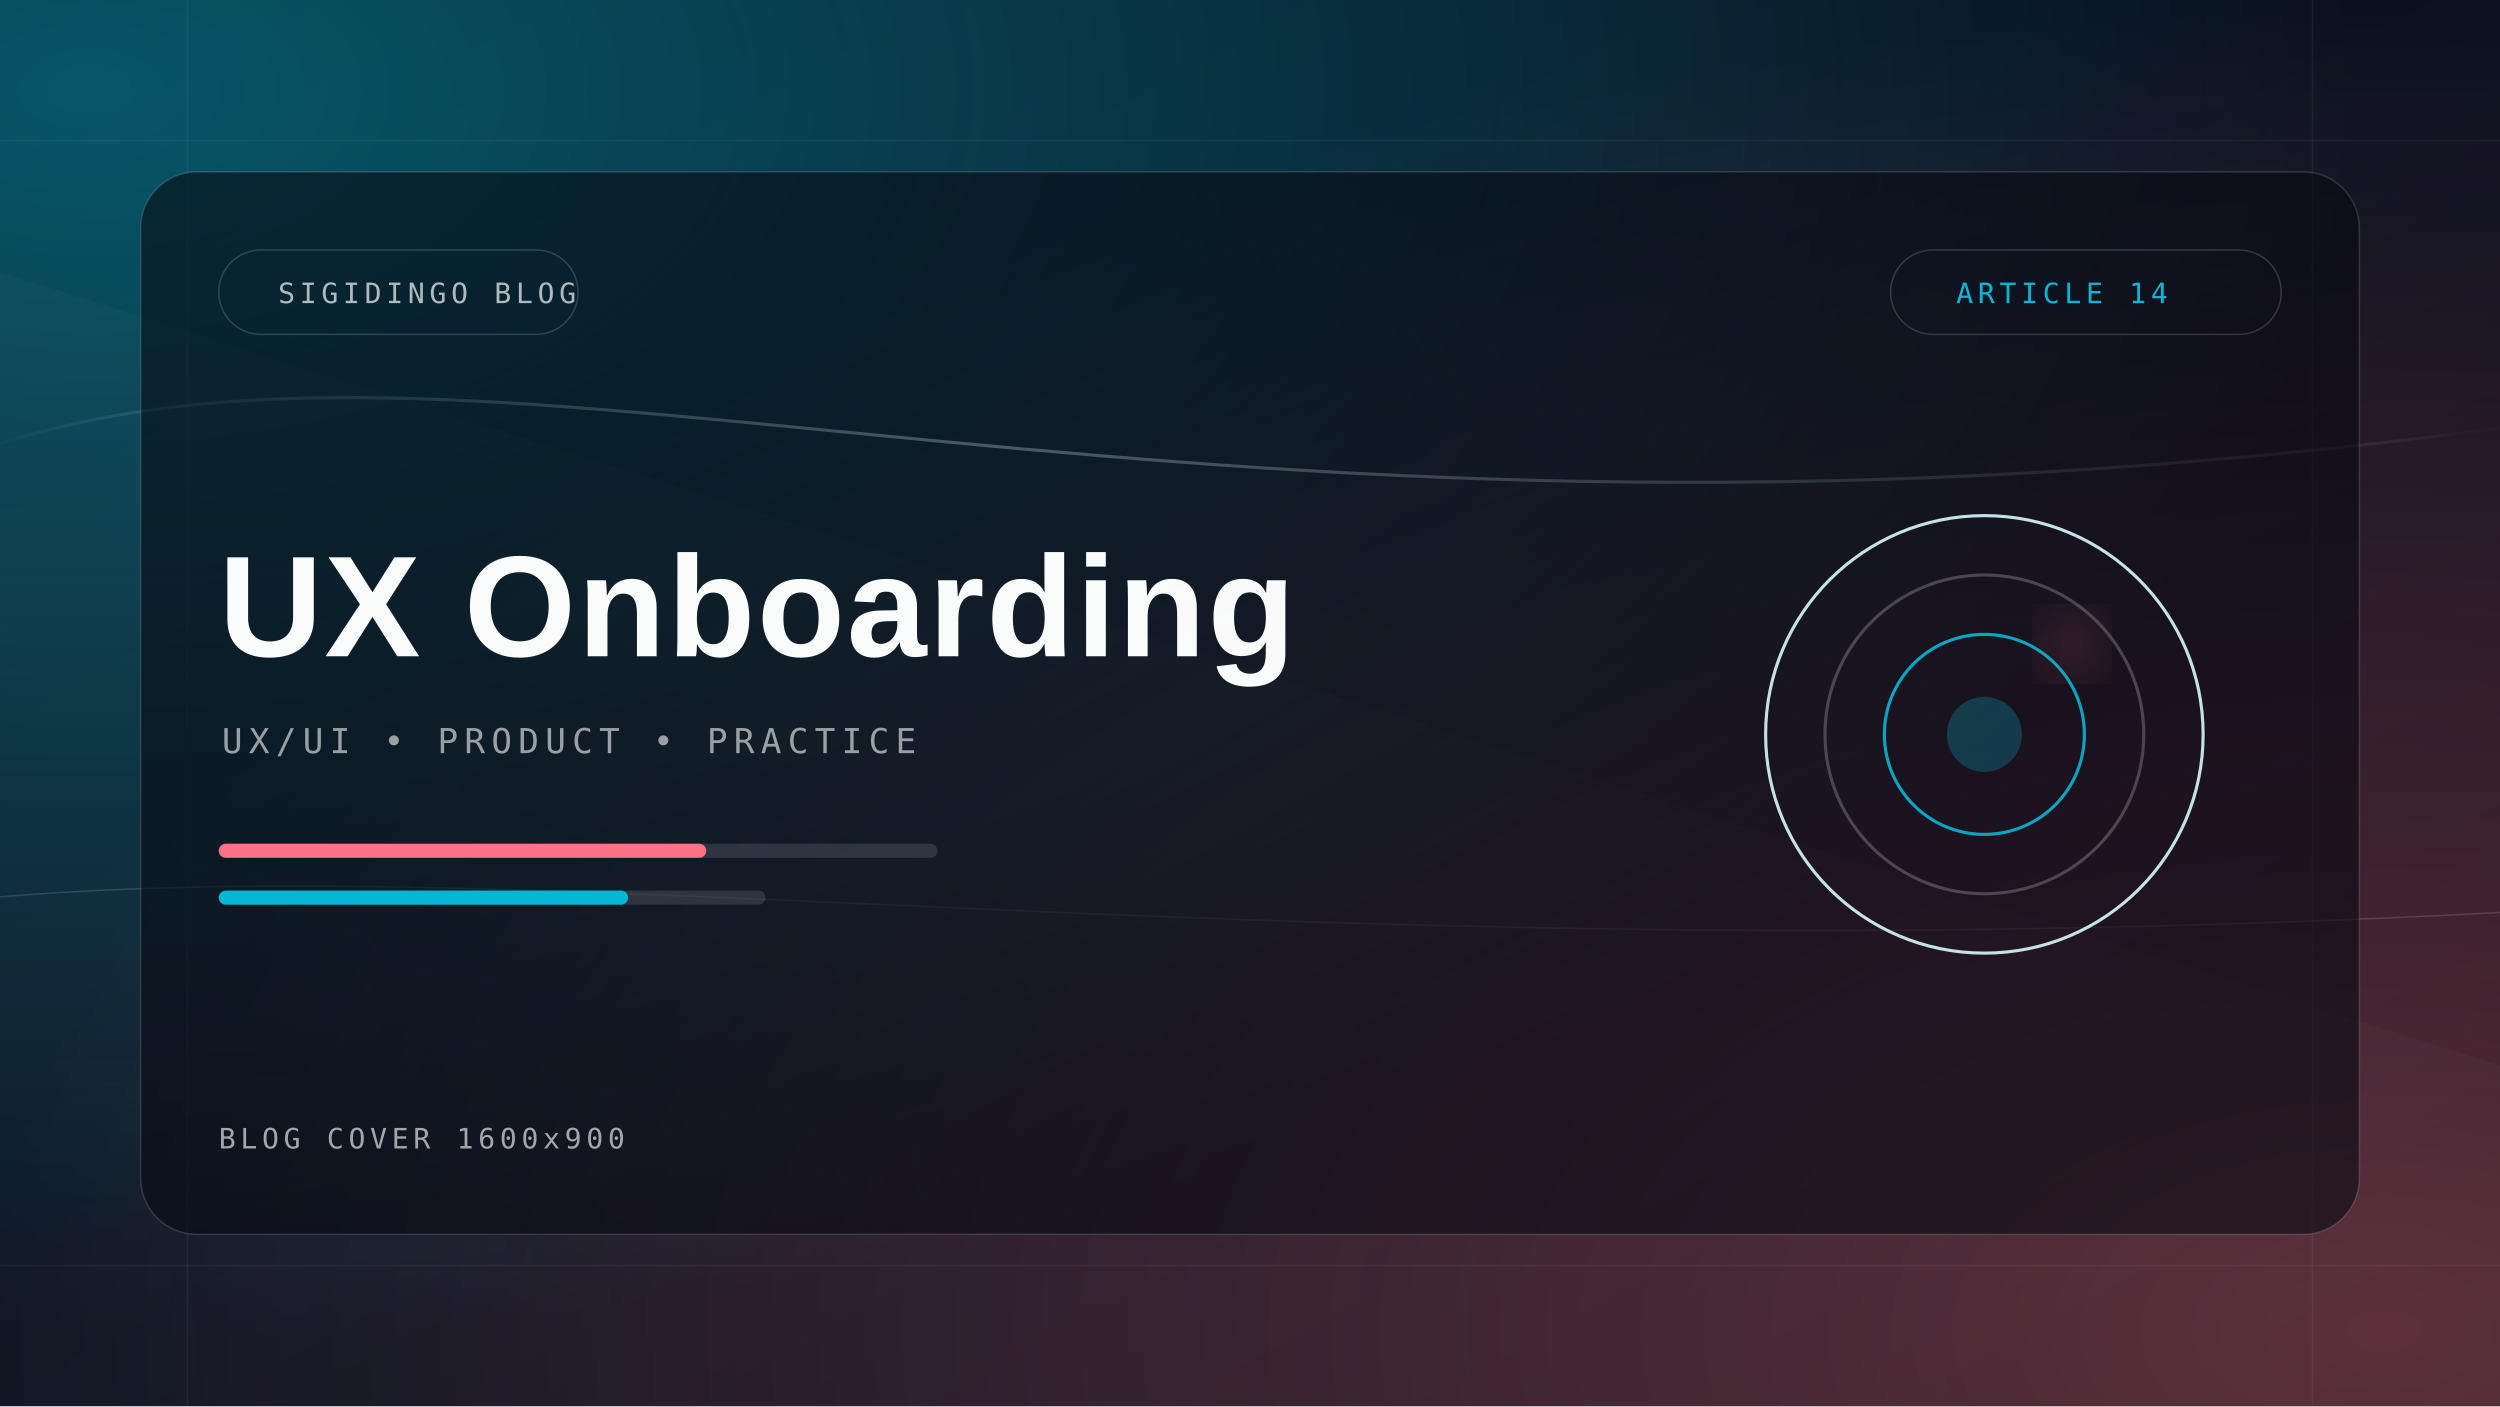
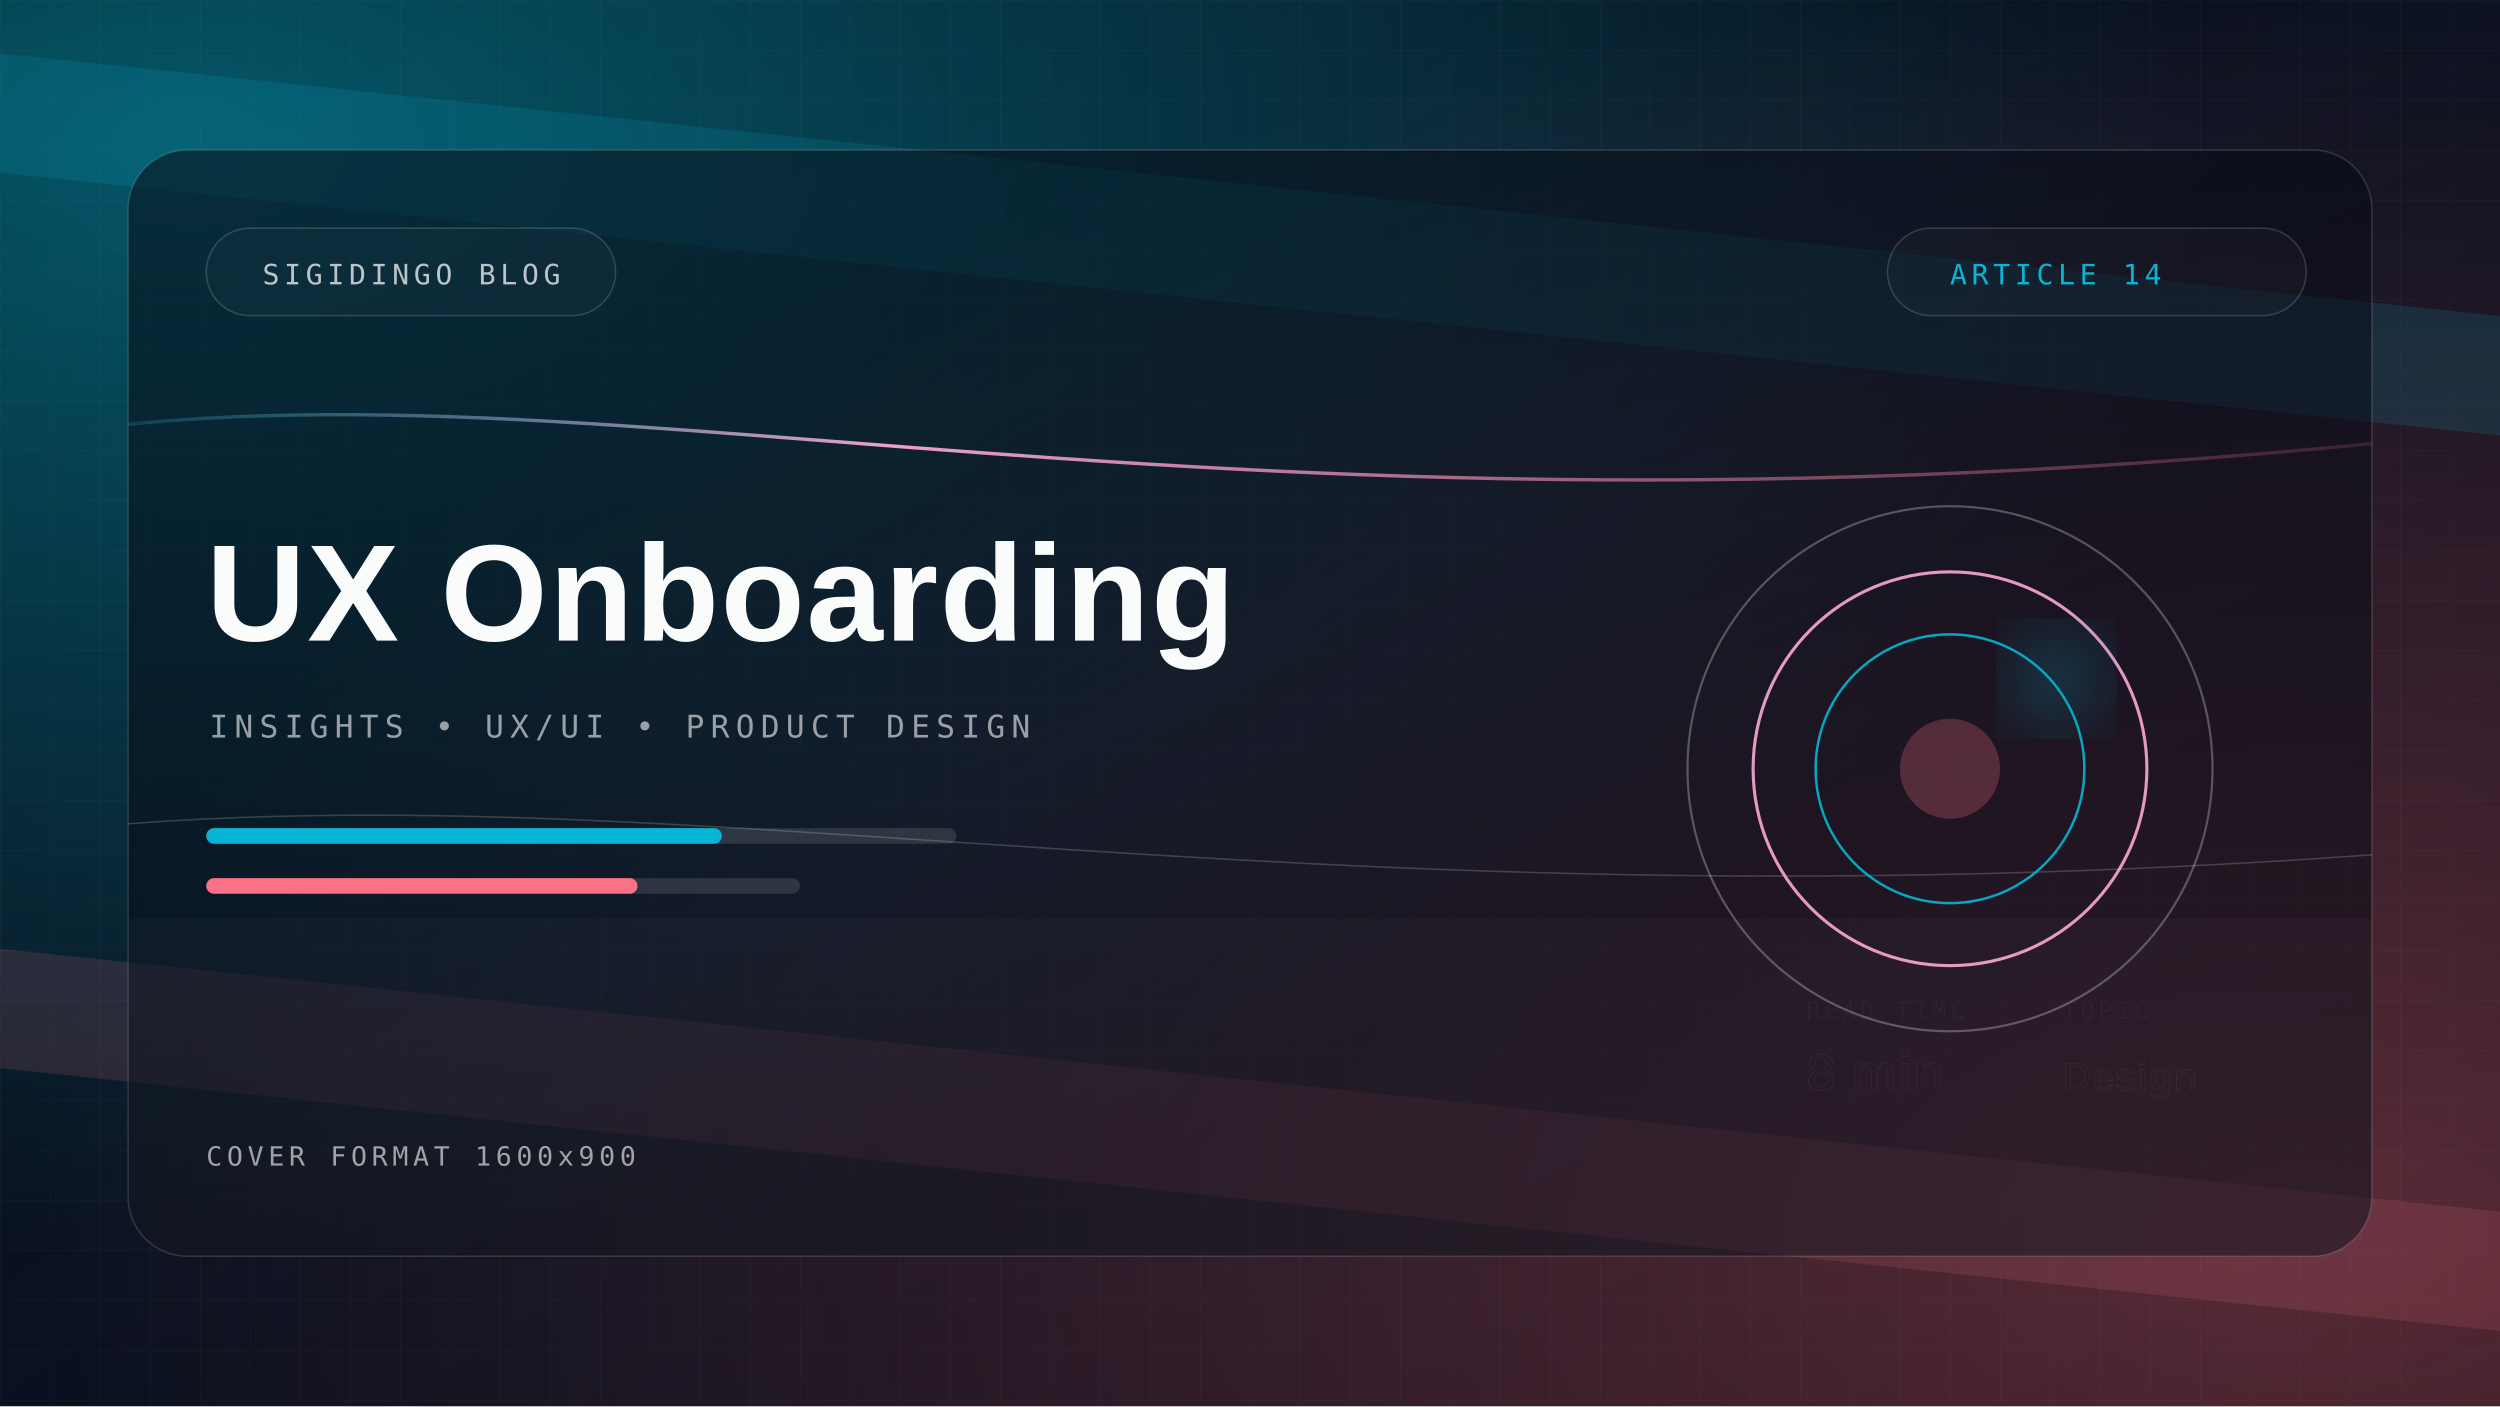
<svg xmlns="http://www.w3.org/2000/svg" width="1600" height="900" viewBox="0 0 1600 900">
  <defs>
    <linearGradient id="bg-14" x1="0" y1="0" x2="1" y2="1">
-       <stop offset="0%" stop-color="#070A12" />
-       <stop offset="52%" stop-color="#0B1120" />
-       <stop offset="100%" stop-color="#05070D" />
+       <stop offset="0%" stop-color="#03050B" />
+       <stop offset="48%" stop-color="#0A1120" />
+       <stop offset="100%" stop-color="#02040A" />
    </linearGradient>
-     <radialGradient id="haloA-14" cx="0.04" cy="0.06" r="0.9">
-       <stop offset="0%" stop-color="#06B6D4" stop-opacity="0.44" />
+     <radialGradient id="glowA-14" cx="0.08" cy="0.1" r="0.8">
+       <stop offset="0%" stop-color="#06B6D4" stop-opacity="0.45" />
      <stop offset="100%" stop-color="#06B6D4" stop-opacity="0" />
    </radialGradient>
-     <radialGradient id="haloB-14" cx="0.95" cy="0.95" r="0.95">
+     <radialGradient id="glowB-14" cx="0.92" cy="0.88" r="0.9">
      <stop offset="0%" stop-color="#FB7185" stop-opacity="0.34" />
      <stop offset="100%" stop-color="#FB7185" stop-opacity="0" />
    </radialGradient>
-     <linearGradient id="beam-14" x1="0" y1="0" x2="1" y2="0">
-       <stop offset="0%" stop-color="#D8F8FF" stop-opacity="0" />
-       <stop offset="40%" stop-color="#D8F8FF" stop-opacity="0.95" />
-       <stop offset="100%" stop-color="#D8F8FF" stop-opacity="0" />
+     <linearGradient id="accent-14" x1="0" y1="0" x2="1" y2="0">
+       <stop offset="0%" stop-color="#06B6D4" stop-opacity="0" />
+       <stop offset="35%" stop-color="#F9A8D4" stop-opacity="0.95" />
+       <stop offset="100%" stop-color="#FB7185" stop-opacity="0" />
    </linearGradient>
-     <filter id="soft-14" x="-20%" y="-20%" width="140%" height="140%">
-       <feGaussianBlur stdDeviation="24" />
+     <filter id="blur-14" x="-30%" y="-30%" width="160%" height="160%">
+       <feGaussianBlur stdDeviation="26" />
    </filter>
+     <filter id="inner-14" x="-20%" y="-20%" width="140%" height="140%">
+       <feGaussianBlur in="SourceGraphic" stdDeviation="0.6" result="blur" />
+       <feComposite in="SourceGraphic" in2="blur" operator="arithmetic" k2="1" k3="-1" />
+     </filter>
+     <pattern id="grid-14" width="32" height="32" patternUnits="userSpaceOnUse">
+       <path d="M32 0H0V32" fill="none" stroke="rgba(255,255,255,0.035)" stroke-width="1" />
+     </pattern>
+     <clipPath id="mainClip-14">
+       <rect x="82" y="96" width="1436" height="708" rx="38" />
+     </clipPath>
  </defs>
  <rect width="1600" height="900" fill="url(#bg-14)" />
-   <rect width="1600" height="900" fill="url(#haloA-14)" />
-   <rect width="1600" height="900" fill="url(#haloB-14)" />
-   <g stroke="rgba(255,255,255,0.05)" stroke-width="1">
-     <line x1="0" y1="90" x2="1600" y2="90" />
-     <line x1="0" y1="810" x2="1600" y2="810" />
-     <line x1="120" y1="0" x2="120" y2="900" />
-     <line x1="1480" y1="0" x2="1480" y2="900" />
+   <rect width="1600" height="900" fill="url(#glowA-14)" />
+   <rect width="1600" height="900" fill="url(#glowB-14)" />
+   <rect width="1600" height="900" fill="url(#grid-14)" />
+   <g transform="rotate(6,800,450)" opacity="0.14">
+     <rect x="-120" y="120" width="1900" height="76" fill="#06B6D4" />
+     <rect x="-120" y="690" width="1900" height="76" fill="#FB7185" />
  </g>
-   <g opacity="0.8">
-     <path d="M0 174 L1600 682 L1600 900 L0 900 Z" fill="rgba(255,255,255,0.03)" />
-     <path d="M0 284 C320 182, 760 386, 1600 274" stroke="url(#beam-14)" stroke-width="2" fill="none" />
-     <path d="M0 574 C360 544, 840 624, 1600 584" stroke="rgba(255,255,255,0.17)" stroke-width="1" fill="none" />
+   <rect x="82" y="96" width="1436" height="708" rx="38" fill="rgba(8,12,22,0.55)" stroke="rgba(255,255,255,0.14)" />
+   <g clip-path="url(#mainClip-14)">
+     <path d="M-40 291 C360 201, 760 387, 1700 263" stroke="url(#accent-14)" stroke-width="2.2" fill="none" />
+     <path d="M-40 541 C420 471, 840 621, 1700 531" stroke="rgba(255,255,255,0.18)" stroke-width="1" fill="none" />
+     <rect x="0" y="588" width="1600" height="220" fill="rgba(255,255,255,0.025)" />
+     <g opacity="0.9">
+       <circle cx="1248" cy="492" r="168" fill="none" stroke="rgba(255,255,255,0.3)" stroke-width="1.4" />
+       <circle cx="1248" cy="492" r="126" fill="none" stroke="#F9A8D4" stroke-width="2" />
+       <circle cx="1248" cy="492" r="86" fill="none" stroke="#06B6D4" stroke-width="1.6" />
+       <circle cx="1248" cy="492" r="32" fill="#FB7185" fill-opacity="0.28" />
+       <circle cx="1316" cy="434" r="24" fill="#06B6D4" fill-opacity="0.5" filter="url(#blur-14)" />
+     </g>
  </g>
-   <rect x="90" y="110" width="1420" height="680" rx="36" fill="rgba(7,10,18,0.58)" stroke="rgba(255,255,255,0.14)" />
-   <path d="M130 212 H1470" stroke="url(#beam-14)" stroke-width="2" />
-   <path d="M130 690 H1470" stroke="url(#beam-14)" stroke-width="2" />
-   <g fill="none" stroke="rgba(255,255,255,0.16)">
-     <rect x="140" y="160" width="230" height="54" rx="27" />
-     <rect x="1210" y="160" width="250" height="54" rx="27" />
+   <g>
+     <rect x="132" y="146" width="262" height="56" rx="28" fill="rgba(255,255,255,0.02)" stroke="rgba(255,255,255,0.16)" />
+     <rect x="1208" y="146" width="268" height="56" rx="28" fill="rgba(255,255,255,0.02)" stroke="rgba(255,255,255,0.16)" />
+     <text x="168" y="182" font-family="Consolas, monospace" font-size="18" letter-spacing="3" fill="rgba(255,255,255,0.72)">SIGIDINGO BLOG</text>
+     <text x="1248" y="182" font-family="Consolas, monospace" font-size="18" letter-spacing="3" fill="#06B6D4">ARTICLE 14</text>
  </g>
-   <text x="178" y="194" font-family="Consolas, monospace" font-size="18" letter-spacing="3" fill="rgba(255,255,255,0.68)">SIGIDINGO BLOG</text>
-   <text x="1252" y="194" font-family="Consolas, monospace" font-size="18" letter-spacing="3" fill="#06B6D4">ARTICLE 14</text>
-   <text x="140" y="420" font-family="Sora, Arial, sans-serif" font-weight="700" font-size="92" letter-spacing="1.2" fill="rgba(255,255,255,0.98)">UX Onboarding</text>
-   <text x="142" y="482" font-family="Consolas, monospace" font-size="22" letter-spacing="4" fill="rgba(255,255,255,0.58)">UX/UI  •  PRODUCT  •  PRACTICE</text>
  <g>
-     <rect x="140" y="540" width="460" height="9" rx="4.5" fill="rgba(255,255,255,0.12)" />
-     <rect x="140" y="540" width="312" height="9" rx="4.5" fill="#FB7185" />
-     <rect x="140" y="570" width="350" height="9" rx="4.5" fill="rgba(255,255,255,0.12)" />
-     <rect x="140" y="570" width="262" height="9" rx="4.5" fill="#06B6D4" />
+     <text x="132" y="410" font-family="Sora, Arial, sans-serif" font-weight="700" font-size="88" letter-spacing="1.1" fill="rgba(255,255,255,0.98)">UX Onboarding</text>
+     <text x="134" y="472" font-family="Consolas, monospace" font-size="20" letter-spacing="4" fill="rgba(255,255,255,0.58)">INSIGHTS  •  UX/UI  •  PRODUCT DESIGN</text>
+     <rect x="132" y="530" width="480" height="10" rx="5" fill="rgba(255,255,255,0.12)" />
+     <rect x="132" y="530" width="330" height="10" rx="5" fill="#06B6D4" />
+     <rect x="132" y="562" width="380" height="10" rx="5" fill="rgba(255,255,255,0.12)" />
+     <rect x="132" y="562" width="276" height="10" rx="5" fill="#FB7185" />
  </g>
-   <g opacity="0.9">
-     <circle cx="1270" cy="470" r="140" fill="none" stroke="#D8F8FF" stroke-width="2" />
-     <circle cx="1270" cy="470" r="102" fill="none" stroke="rgba(255,255,255,0.24)" stroke-width="2" />
-     <circle cx="1270" cy="470" r="64" fill="none" stroke="#06B6D4" stroke-width="2" />
-     <circle cx="1270" cy="470" r="24" fill="#06B6D4" fill-opacity="0.28" />
-     <circle cx="1326" cy="412" r="18" fill="#FB7185" fill-opacity="0.45" filter="url(#soft-14)" />
+   <g transform="translate(1130,610)" filter="url(#inner-14)">
+     <rect x="0" y="0" width="330" height="136" rx="20" fill="rgba(7,11,20,0.5)" stroke="rgba(255,255,255,0.16)" />
+     <text x="26" y="42" font-family="Consolas, monospace" font-size="15" letter-spacing="2.5" fill="rgba(255,255,255,0.65)">READ TIME</text>
+     <text x="26" y="88" font-family="Sora, Arial, sans-serif" font-weight="600" font-size="34" fill="#F9A8D4">8 min</text>
+     <line x1="168" y1="26" x2="168" y2="110" stroke="rgba(255,255,255,0.12)" />
+     <text x="190" y="42" font-family="Consolas, monospace" font-size="15" letter-spacing="2.5" fill="rgba(255,255,255,0.65)">TOPIC</text>
+     <text x="190" y="88" font-family="Sora, Arial, sans-serif" font-weight="600" font-size="26" fill="rgba(255,255,255,0.94)">Design</text>
  </g>
-   <text x="140" y="735" font-family="Consolas, monospace" font-size="18" letter-spacing="3" fill="rgba(255,255,255,0.62)">BLOG COVER 1600x900</text>
+   <text x="132" y="746" font-family="Consolas, monospace" font-size="17" letter-spacing="3" fill="rgba(255,255,255,0.6)">COVER FORMAT 1600x900</text>
</svg>
